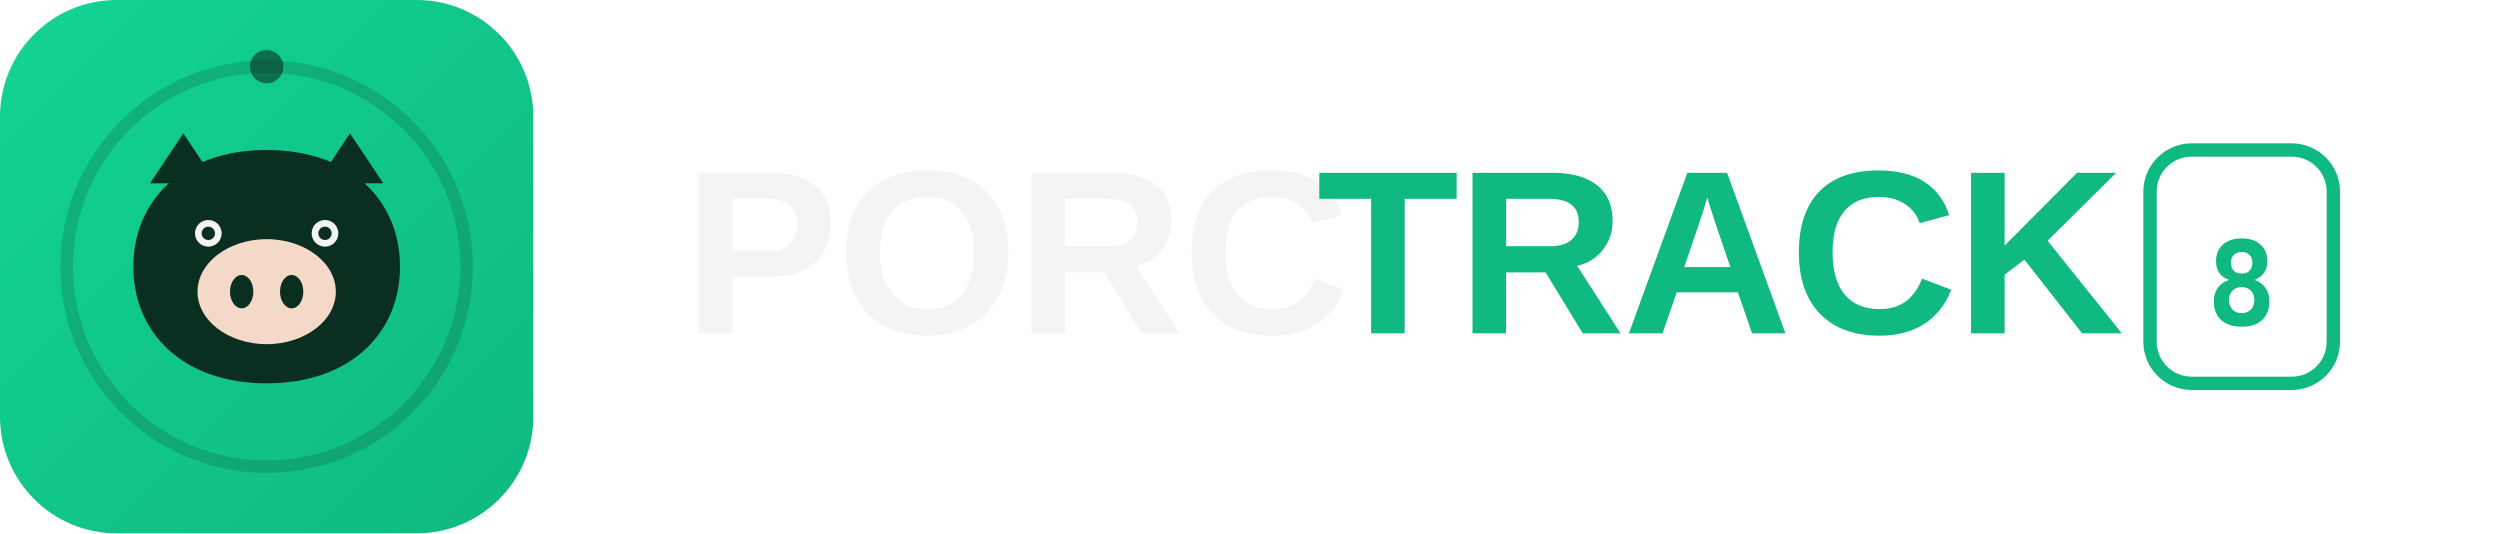
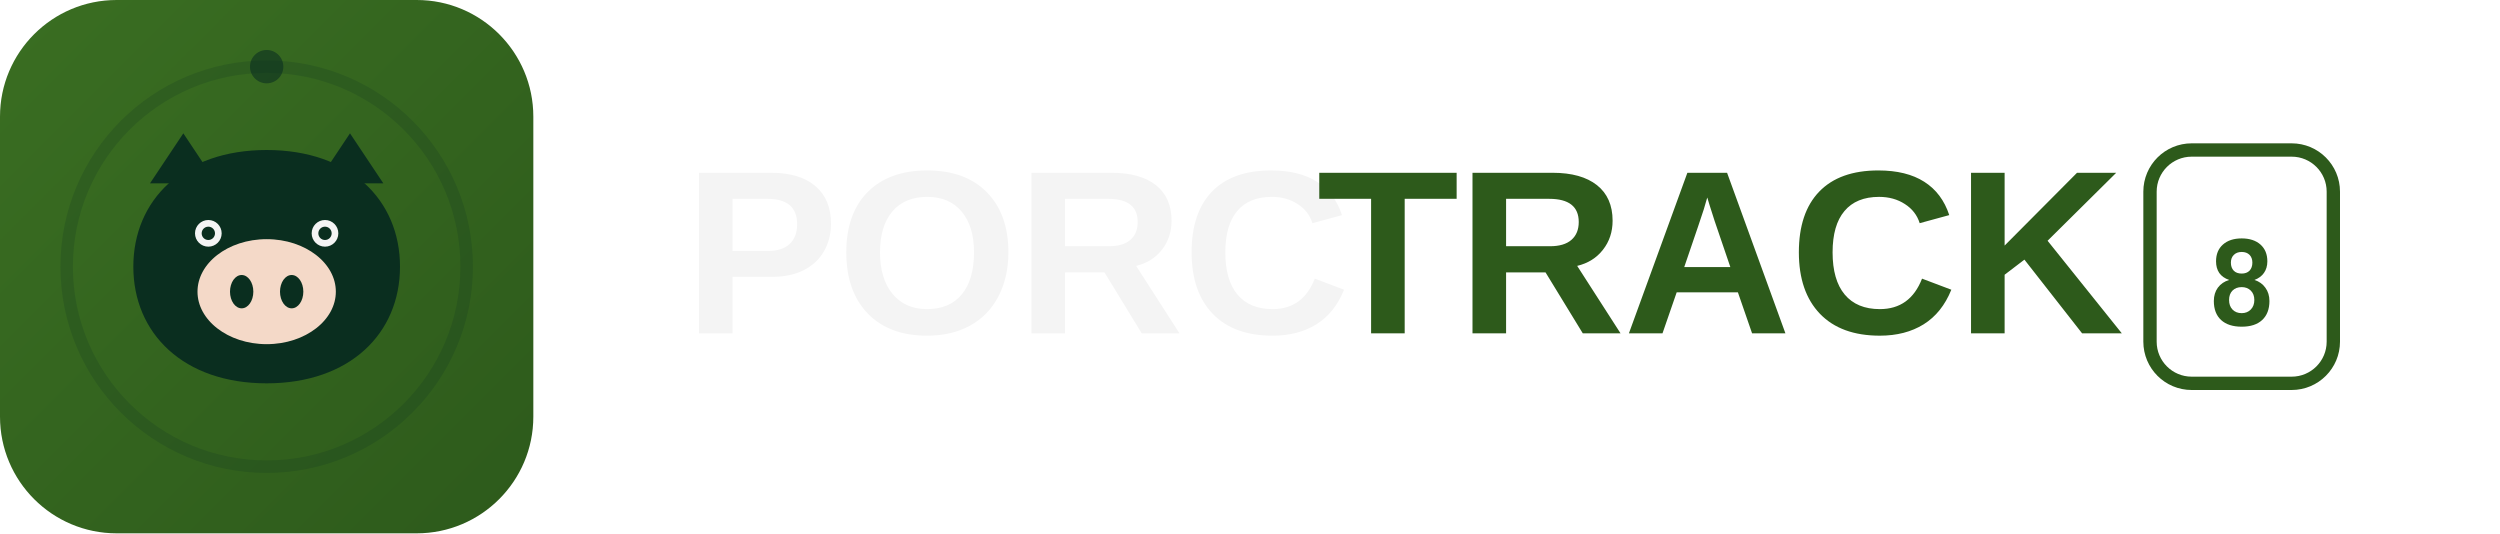
<svg xmlns="http://www.w3.org/2000/svg" viewBox="0 0 300 64">
  <defs>
    <linearGradient id="lg" x1="0" y1="0" x2="64" y2="64" gradientUnits="userSpaceOnUse">
-       <stop offset="0" stop-color="#12D394" />
-       <stop offset="1" stop-color="#10B981" />
+       <stop offset="0" stop-color="#3a6e22" />
+       <stop offset="1" stop-color="#2d5a1b" />
    </linearGradient>
  </defs>
  <g>
    <rect width="64" height="64" rx="14" fill="url(#lg)" />
    <circle cx="32" cy="32" r="24" fill="none" stroke="#0A2E1F" stroke-width="1.5" opacity="0.18" />
    <circle cx="32" cy="8" r="2" fill="#0A2E1F" opacity="0.6" />
    <g fill="#0A2E1F">
      <path d="M32 18 C 22 18, 16 24, 16 32 C 16 40, 22 46, 32 46 C 42 46, 48 40, 48 32 C 48 24, 42 18, 32 18 Z" />
      <path d="M18 22 L22 16 L26 22 Z" />
      <path d="M46 22 L42 16 L38 22 Z" />
    </g>
    <ellipse cx="32" cy="35" rx="9" ry="7" fill="#F4D9C8" />
    <ellipse cx="32" cy="35" rx="9" ry="7" fill="none" stroke="#0A2E1F" stroke-width="1.4" />
    <ellipse cx="29" cy="35" rx="1.4" ry="2" fill="#0A2E1F" />
    <ellipse cx="35" cy="35" rx="1.4" ry="2" fill="#0A2E1F" />
    <circle cx="25" cy="28" r="1.6" fill="#F4F4F4" />
    <circle cx="39" cy="28" r="1.6" fill="#F4F4F4" />
    <circle cx="25" cy="28" r="0.8" fill="#0A2E1F" />
    <circle cx="39" cy="28" r="0.8" fill="#0A2E1F" />
  </g>
  <g font-family="'Inter Tight','Helvetica Neue',Arial,sans-serif" font-weight="800" letter-spacing="-0.01em">
    <text x="82" y="40" font-size="28" fill="#F4F4F4">PORC</text>
-     <text x="158" y="40" font-size="28" fill="#10B981">TRACK</text>
+     <text x="158" y="40" font-size="28" fill="#2d5a1b">TRACK</text>
  </g>
  <g transform="translate(258, 18)">
-     <rect width="22" height="28" rx="5" fill="none" stroke="#10B981" stroke-width="1.6" />
-     <text x="11" y="21" font-family="'IBM Plex Mono','Menlo',monospace" font-size="14" font-weight="700" fill="#10B981" text-anchor="middle">8</text>
+     <rect width="22" height="28" rx="5" fill="none" stroke="#2d5a1b" stroke-width="1.6" />
+     <text x="11" y="21" font-family="'IBM Plex Mono','Menlo',monospace" font-size="14" font-weight="700" fill="#2d5a1b" text-anchor="middle">8</text>
  </g>
</svg>
